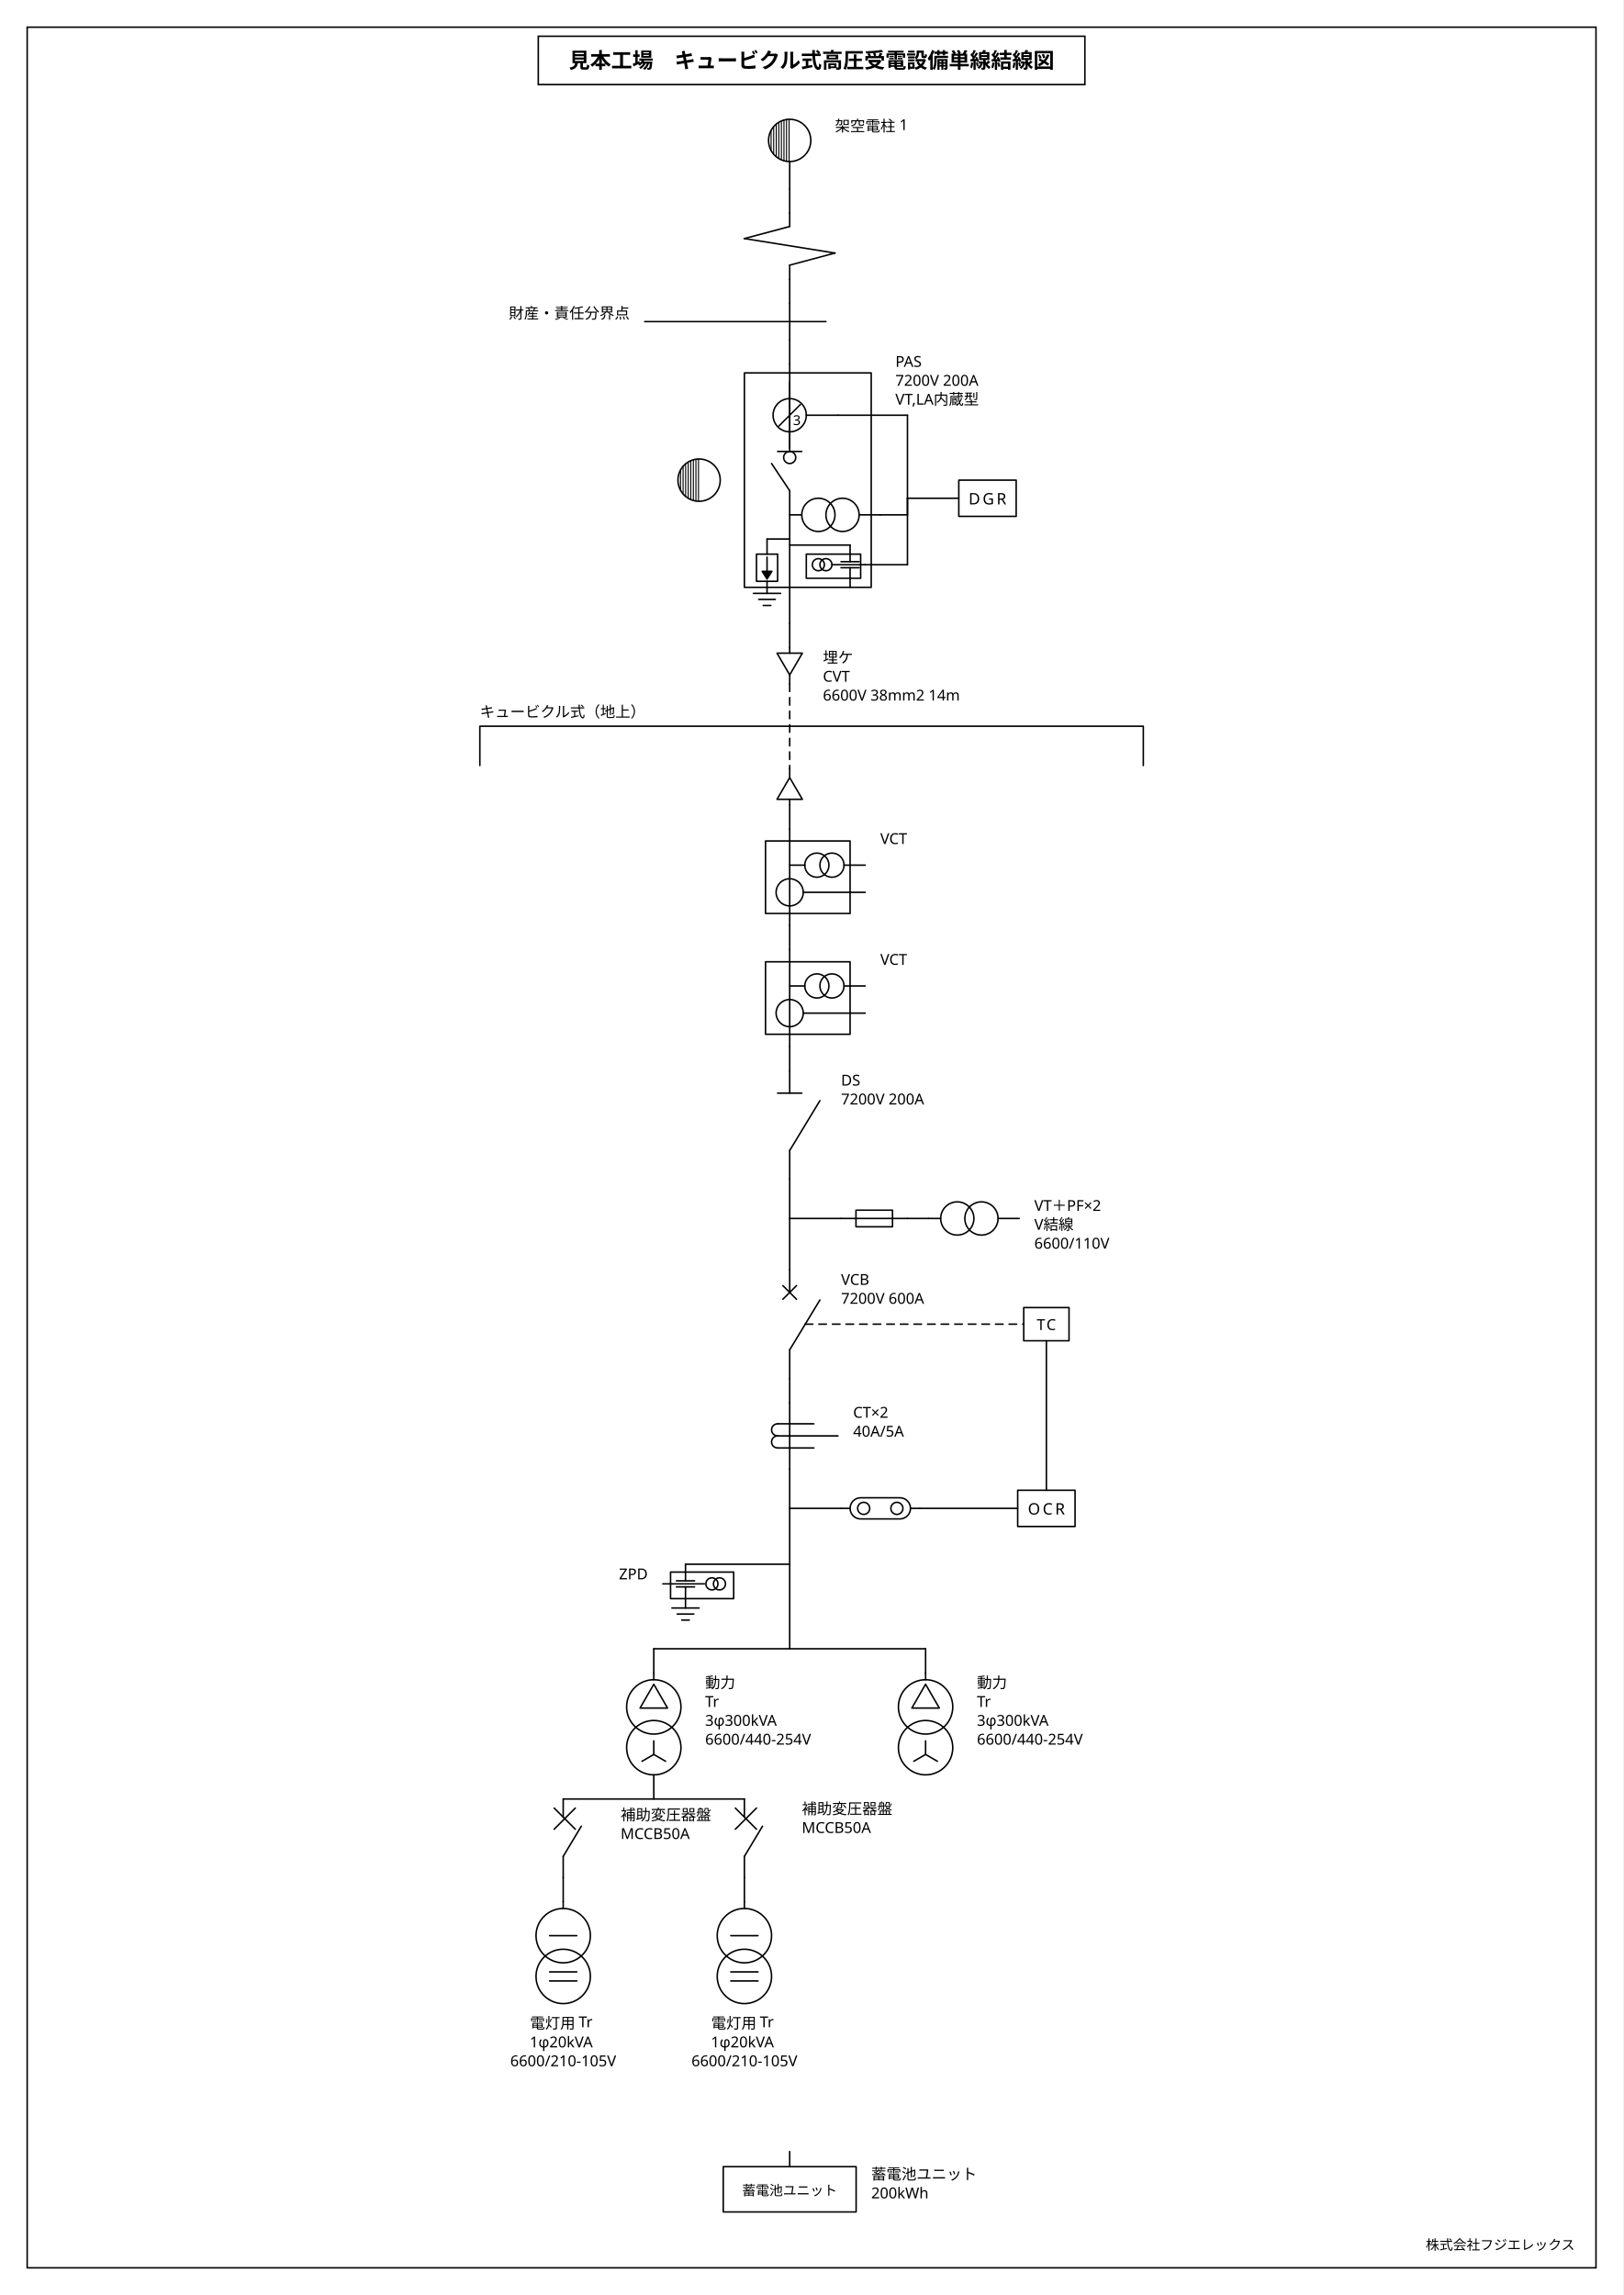
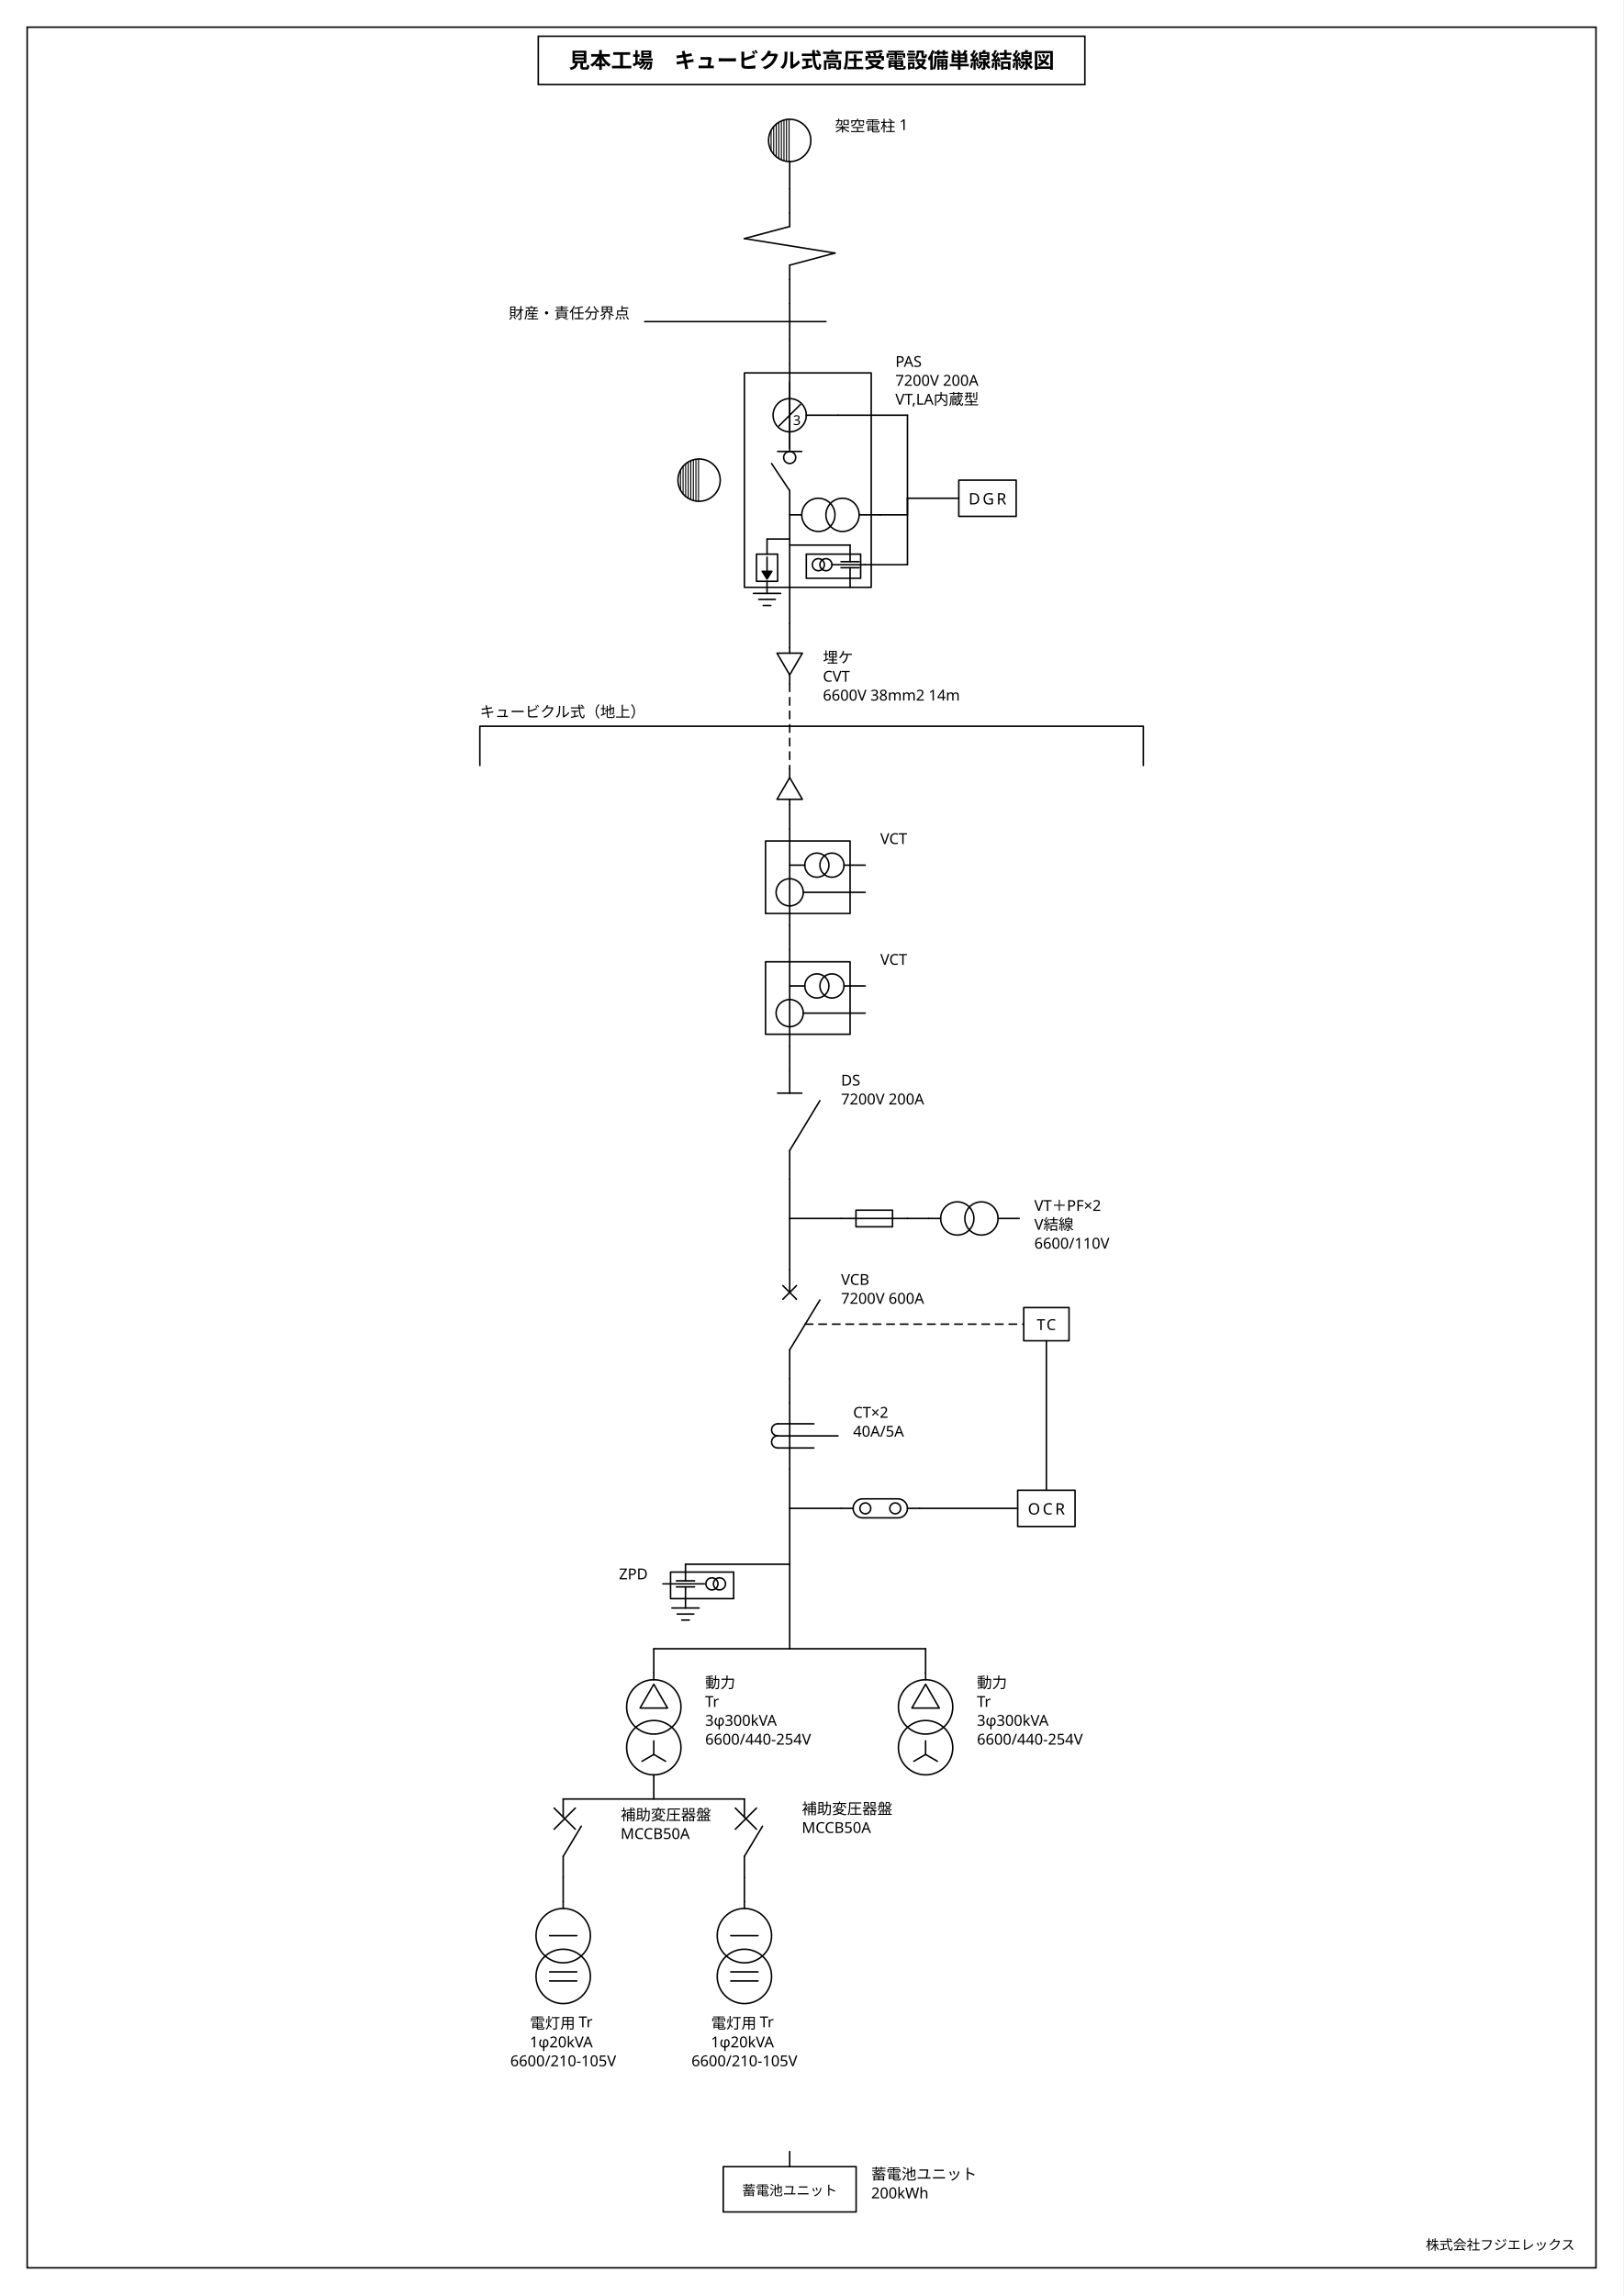
<svg xmlns="http://www.w3.org/2000/svg" viewBox="0 0 1075 1520" width="1075" height="1520">
  <rect x="0" y="0" width="1075" height="1520" fill="#fff" />
  <g stroke="#000" fill="none">
    <rect x="18" y="18" width="1039" height="1484" stroke-width="1" />
    <rect x="356.5" y="24" width="362" height="32" stroke-width="1" />
  </g>
  <text x="537.5" y="45" font-size="14" font-weight="700" text-anchor="middle" font-family="IPAGothic, 'IPAゴシック', 'Noto Sans JP', 'Hiragino Kaku Gothic ProN', 'Yu Gothic', sans-serif" fill="#000">見本工場　キュービクル式高圧受電設備単線結線図</text>
  <text x="1043" y="1490" font-size="9" text-anchor="end" font-family="IPAGothic, 'IPAゴシック', 'Noto Sans JP', 'Hiragino Kaku Gothic ProN', 'Yu Gothic', sans-serif" fill="#000">株式会社フジエレックス</text>
  <g transform="translate(523 77) scale(1)">
    <g stroke="#000" fill="none" stroke-linecap="round" stroke-linejoin="round" color="#000">
      <path d="M -205.2 404 L 234.2 404 M -205.2 404 L -205.2 430 M 234.2 404 L 234.2 430" fill="none" stroke-width="1" />
      <text x="-205.2" y="398" font-size="10" font-family="IPAGothic, 'IPAゴシック', 'Noto Sans JP', 'Hiragino Kaku Gothic ProN', 'Yu Gothic', sans-serif" fill="currentColor" stroke="none">キュービクル式（地上）</text>
      <line x1="0" y1="48" x2="0" y2="64" stroke-width="1" />
      <line x1="0" y1="108" x2="0" y2="124" stroke-width="1" />
      <line x1="0" y1="148" x2="0" y2="164" stroke-width="1" />
      <line x1="0" y1="280" x2="-15" y2="280" stroke-width="1" />
      <line x1="0" y1="284" x2="40" y2="284" stroke-width="1" />
      <line x1="32" y1="198" x2="78" y2="198" stroke-width="1" />
      <line x1="78" y1="198" x2="78" y2="253" stroke-width="1" />
      <line x1="60" y1="264" x2="78" y2="264" stroke-width="1" />
      <line x1="78" y1="264" x2="78" y2="253" stroke-width="1" />
      <line x1="50" y1="297" x2="78" y2="297" stroke-width="1" />
      <line x1="78" y1="297" x2="78" y2="253" stroke-width="1" />
      <line x1="78" y1="253" x2="112" y2="253" stroke-width="1" />
      <line x1="0" y1="336" x2="0" y2="352" stroke-width="1" />
      <line x1="0" y1="376" x2="0" y2="432" stroke-width="1" stroke-dasharray="5 4" />
      <line x1="0" y1="456" x2="0" y2="472" stroke-width="1" />
      <line x1="0" y1="536" x2="0" y2="552" stroke-width="1" />
      <line x1="0" y1="616" x2="0" y2="632" stroke-width="1" />
      <line x1="0" y1="704" x2="0" y2="730" stroke-width="1" />
      <line x1="0" y1="730" x2="34" y2="730" stroke-width="1" />
      <line x1="78" y1="730" x2="92" y2="730" stroke-width="1" />
      <line x1="0" y1="730" x2="0" y2="764" stroke-width="1" />
      <line x1="0" y1="836" x2="0" y2="852" stroke-width="1" />
      <line x1="0" y1="896" x2="0" y2="922" stroke-width="1" />
      <line x1="0" y1="922" x2="34" y2="922" stroke-width="1" />
      <line x1="86" y1="922" x2="151" y2="922" stroke-width="1" />
      <line x1="10.303" y1="800" x2="155" y2="800" stroke-width="1" stroke-dasharray="5 4" />
      <line x1="170" y1="811" x2="170" y2="910" stroke-width="1" />
      <line x1="0" y1="922" x2="0" y2="959" stroke-width="1" />
      <line x1="0" y1="959" x2="-69" y2="959" stroke-width="1" />
      <line x1="0" y1="959" x2="0" y2="1015" stroke-width="1" />
      <line x1="-90" y1="1015" x2="90" y2="1015" stroke-width="1" />
      <line x1="-90" y1="1015" x2="-90" y2="1031" stroke-width="1" />
      <line x1="90" y1="1015" x2="90" y2="1031" stroke-width="1" />
      <line x1="-90" y1="1098.5" x2="-90" y2="1114.5" stroke-width="1" />
      <line x1="-150" y1="1114.5" x2="-30" y2="1114.5" stroke-width="1" />
      <line x1="-150" y1="1166.5" x2="-150" y2="1182.5" stroke-width="1" />
      <line x1="-30" y1="1166.5" x2="-30" y2="1182.5" stroke-width="1" />
      <g transform="translate(-16 0)">
        <circle cx="16" cy="16" r="14" fill="none" stroke-width="1" />
        <line x1="3.7" y1="9.313" x2="3.7" y2="22.687" stroke-width="0.7" />
        <line x1="5.4" y1="6.855" x2="5.4" y2="25.145" stroke-width="0.7" />
        <line x1="7.1" y1="5.193" x2="7.1" y2="26.807" stroke-width="0.7" />
        <line x1="8.8" y1="3.993" x2="8.8" y2="28.007" stroke-width="0.7" />
        <line x1="10.5" y1="3.126" x2="10.5" y2="28.874" stroke-width="0.7" />
        <line x1="12.2" y1="2.526" x2="12.2" y2="29.474" stroke-width="0.7" />
        <line x1="13.9" y1="2.158" x2="13.9" y2="29.842" stroke-width="0.7" />
        <line x1="15.6" y1="2.006" x2="15.6" y2="29.994" stroke-width="0.7" />
        <line x1="16" y1="30" x2="16" y2="48" stroke-width="1" />
      </g>
      <text x="30" y="10" font-size="10" text-anchor="start" font-family="IPAGothic, 'IPAゴシック', 'Noto Sans JP', 'Hiragino Kaku Gothic ProN', 'Yu Gothic', sans-serif" fill="currentColor" stroke="none">
        <tspan x="30" dy="0">架空電柱 1</tspan>
      </text>
      <g transform="translate(-30 64)">
        <line x1="30" y1="0" x2="30" y2="9" stroke-width="1" />
        <line x1="30" y1="9" x2="0" y2="17" stroke-width="1" />
        <line x1="0" y1="17" x2="60" y2="26.6" stroke-width="1" />
        <line x1="60" y1="26.6" x2="30" y2="34.6" stroke-width="1" />
        <line x1="30" y1="34.6" x2="30" y2="44" stroke-width="1" />
      </g>
      <g transform="translate(-96 124)">
        <line x1="96" y1="0" x2="96" y2="24" stroke-width="1" />
        <line x1="0" y1="12" x2="120" y2="12" stroke-width="1" />
      </g>
      <text x="-106" y="134" font-size="10" text-anchor="end" font-family="IPAGothic, 'IPAゴシック', 'Noto Sans JP', 'Hiragino Kaku Gothic ProN', 'Yu Gothic', sans-serif" fill="currentColor" stroke="none">
        <tspan x="-106" dy="0">財産・責任分界点</tspan>
      </text>
      <g transform="translate(-36 164)">
        <line x1="36" y1="0" x2="36" y2="6" stroke-width="1" />
        <rect x="6" y="6" width="84" height="142" fill="none" stroke-width="1" />
        <line x1="36" y1="6" x2="36" y2="58" stroke-width="1" />
        <line x1="28" y1="58" x2="44" y2="58" stroke-width="1" />
        <circle cx="36" cy="62" r="4" fill="none" stroke-width="1" />
        <line x1="36" y1="84" x2="24" y2="66" stroke-width="1" />
        <line x1="36" y1="84" x2="36" y2="172" stroke-width="1" />
      </g>
      <text x="70" y="166" font-size="10" text-anchor="start" font-family="IPAGothic, 'IPAゴシック', 'Noto Sans JP', 'Hiragino Kaku Gothic ProN', 'Yu Gothic', sans-serif" fill="currentColor" stroke="none">
        <tspan x="70" dy="0">PAS</tspan>
        <tspan x="70" dy="12.5">7200V 200A</tspan>
        <tspan x="70" dy="12.5">VT,LA内蔵型</tspan>
      </text>
      <g transform="translate(-76 225)">
        <circle cx="16" cy="16" r="14" fill="none" stroke-width="1" />
        <line x1="3.7" y1="9.313" x2="3.7" y2="22.687" stroke-width="0.7" />
        <line x1="5.4" y1="6.855" x2="5.4" y2="25.145" stroke-width="0.7" />
        <line x1="7.1" y1="5.193" x2="7.1" y2="26.807" stroke-width="0.7" />
        <line x1="8.8" y1="3.993" x2="8.8" y2="28.007" stroke-width="0.7" />
        <line x1="10.5" y1="3.126" x2="10.5" y2="28.874" stroke-width="0.7" />
        <line x1="12.2" y1="2.526" x2="12.2" y2="29.474" stroke-width="0.7" />
        <line x1="13.9" y1="2.158" x2="13.9" y2="29.842" stroke-width="0.7" />
        <line x1="15.6" y1="2.006" x2="15.6" y2="29.994" stroke-width="0.7" />
      </g>
      <g transform="translate(-20 176)">
        <line x1="20" y1="0" x2="20" y2="44" stroke-width="1" />
        <circle cx="20" cy="22" r="11" fill="none" stroke-width="1" />
        <line x1="12.929" y1="29.071" x2="27.071" y2="14.929" stroke-width="1" />
        <text x="24.75" y="25" font-size="9" text-anchor="middle" dominant-baseline="central" font-family="IPAGothic, 'IPAゴシック', 'Noto Sans JP', 'Hiragino Kaku Gothic ProN', 'Yu Gothic', sans-serif" fill="currentColor" stroke="none">3</text>
        <line x1="31" y1="22" x2="52" y2="22" stroke-width="1" />
      </g>
      <g transform="translate(0 249)">
        <line x1="0" y1="15" x2="8" y2="15" stroke-width="1" />
        <circle cx="19" cy="15" r="11" fill="none" stroke-width="1" />
        <circle cx="35" cy="15" r="11" fill="none" stroke-width="1" />
        <line x1="46" y1="15" x2="60" y2="15" stroke-width="1" />
      </g>
      <g transform="translate(-35 280)">
        <line x1="20" y1="0" x2="20" y2="10" stroke-width="1" />
        <rect x="13" y="10" width="14" height="18" fill="none" stroke-width="1" />
        <line x1="20" y1="12" x2="20" y2="23" stroke-width="1" />
        <polygon points="16.8,21.38 20,26.5 23.2,21.38" fill="currentColor" stroke-width="1" />
        <line x1="20" y1="28" x2="20" y2="36" stroke-width="1" />
        <line x1="11" y1="36" x2="29" y2="36" stroke-width="1" />
        <line x1="14.5" y1="40" x2="25.5" y2="40" stroke-width="1" />
        <line x1="17.5" y1="44" x2="22.5" y2="44" stroke-width="1" />
      </g>
      <g transform="translate(10 284)">
        <line x1="30" y1="0" x2="30" y2="11" stroke-width="1" />
        <rect x="1" y="6" width="36" height="16" fill="none" stroke-width="1" />
        <line x1="24" y1="11" x2="36" y2="11" stroke-width="1" />
        <line x1="24" y1="15" x2="36" y2="15" stroke-width="1" />
        <line x1="30" y1="15" x2="30" y2="28" stroke-width="1" />
        <line x1="18" y1="13" x2="40" y2="13" stroke-width="1" />
        <circle cx="9" cy="13" r="4" fill="none" stroke-width="1" />
        <circle cx="14" cy="13" r="4" fill="none" stroke-width="1" />
      </g>
      <g transform="translate(112 241)">
        <rect x="0" y="0" width="38" height="24" fill="none" stroke-width="1" />
        <text x="19" y="12" font-size="10.5" text-anchor="middle" dominant-baseline="central" font-family="IPAGothic, 'IPAゴシック', 'Noto Sans JP', 'Hiragino Kaku Gothic ProN', 'Yu Gothic', sans-serif" letter-spacing="1.6" fill="currentColor" stroke="none">DGR</text>
      </g>
      <g transform="translate(-12 352)">
        <line x1="12" y1="0" x2="12" y2="3.6" stroke-width="1" />
        <polygon points="3.6,3.6 20.4,3.6 12,18" fill="none" stroke-width="1" />
        <line x1="12" y1="18" x2="12" y2="24" stroke-width="1" />
      </g>
      <text x="22" y="362" font-size="10" text-anchor="start" font-family="IPAGothic, 'IPAゴシック', 'Noto Sans JP', 'Hiragino Kaku Gothic ProN', 'Yu Gothic', sans-serif" fill="currentColor" stroke="none">
        <tspan x="22" dy="0">埋ケ</tspan>
        <tspan x="22" dy="12.5">CVT</tspan>
        <tspan x="22" dy="12.5">6600V 38mm2 14m</tspan>
      </text>
      <g transform="translate(-12 432) rotate(180 12 12)">
        <line x1="12" y1="0" x2="12" y2="3.6" stroke-width="1" />
        <polygon points="3.6,3.6 20.4,3.6 12,18" fill="none" stroke-width="1" />
        <line x1="12" y1="18" x2="12" y2="24" stroke-width="1" />
      </g>
      <g transform="translate(-22 472)">
        <line x1="22" y1="0" x2="22" y2="64" stroke-width="1" />
        <rect x="6" y="8" width="56" height="48" fill="none" stroke-width="1" />
        <line x1="22" y1="24" x2="32" y2="24" stroke-width="1" />
        <circle cx="40" cy="24" r="8" fill="none" stroke-width="1" />
        <circle cx="50" cy="24" r="8" fill="none" stroke-width="1" />
        <line x1="58" y1="24" x2="72" y2="24" stroke-width="1" />
        <circle cx="22" cy="42" r="9" fill="none" stroke-width="1" />
        <line x1="31" y1="42" x2="72" y2="42" stroke-width="1" />
      </g>
      <text x="60" y="482" font-size="10" text-anchor="start" font-family="IPAGothic, 'IPAゴシック', 'Noto Sans JP', 'Hiragino Kaku Gothic ProN', 'Yu Gothic', sans-serif" fill="currentColor" stroke="none">
        <tspan x="60" dy="0">VCT</tspan>
      </text>
      <g transform="translate(-22 552)">
        <line x1="22" y1="0" x2="22" y2="64" stroke-width="1" />
        <rect x="6" y="8" width="56" height="48" fill="none" stroke-width="1" />
        <line x1="22" y1="24" x2="32" y2="24" stroke-width="1" />
        <circle cx="40" cy="24" r="8" fill="none" stroke-width="1" />
        <circle cx="50" cy="24" r="8" fill="none" stroke-width="1" />
        <line x1="58" y1="24" x2="72" y2="24" stroke-width="1" />
        <circle cx="22" cy="42" r="9" fill="none" stroke-width="1" />
        <line x1="31" y1="42" x2="72" y2="42" stroke-width="1" />
      </g>
      <text x="60" y="562" font-size="10" text-anchor="start" font-family="IPAGothic, 'IPAゴシック', 'Noto Sans JP', 'Hiragino Kaku Gothic ProN', 'Yu Gothic', sans-serif" fill="currentColor" stroke="none">
        <tspan x="60" dy="0">VCT</tspan>
      </text>
      <g transform="translate(-24 632)">
        <line x1="24" y1="0" x2="24" y2="15" stroke-width="1" />
        <line x1="16" y1="15" x2="32" y2="15" stroke-width="1" />
        <line x1="24" y1="53" x2="44" y2="20" stroke-width="1" />
        <line x1="24" y1="53" x2="24" y2="72" stroke-width="1" />
      </g>
      <text x="34" y="642" font-size="10" text-anchor="start" font-family="IPAGothic, 'IPAゴシック', 'Noto Sans JP', 'Hiragino Kaku Gothic ProN', 'Yu Gothic', sans-serif" fill="currentColor" stroke="none">
        <tspan x="34" dy="0">DS</tspan>
        <tspan x="34" dy="12.5">7200V 200A</tspan>
      </text>
      <g transform="translate(36 708) rotate(-90 20 22)">
        <line x1="20" y1="0" x2="20" y2="44" stroke-width="1" />
        <rect x="14.5" y="9.9" width="11" height="24.2" fill="none" stroke-width="1" />
      </g>
      <g transform="translate(92 715)">
        <line x1="0" y1="15" x2="8" y2="15" stroke-width="1" />
        <circle cx="19" cy="15" r="11" fill="none" stroke-width="1" />
        <circle cx="35" cy="15" r="11" fill="none" stroke-width="1" />
        <line x1="46" y1="15" x2="60" y2="15" stroke-width="1" />
      </g>
      <text x="162" y="725" font-size="10" text-anchor="start" font-family="IPAGothic, 'IPAゴシック', 'Noto Sans JP', 'Hiragino Kaku Gothic ProN', 'Yu Gothic', sans-serif" fill="currentColor" stroke="none">
        <tspan x="162" dy="0">VT＋PF×2</tspan>
        <tspan x="162" dy="12.5">V結線</tspan>
        <tspan x="162" dy="12.5">6600/110V</tspan>
      </text>
      <g transform="translate(-24 764)">
        <line x1="24" y1="0" x2="24" y2="15" stroke-width="1" />
        <line x1="19.5" y1="10.5" x2="28.5" y2="19.5" stroke-width="1" />
        <line x1="28.5" y1="10.5" x2="19.5" y2="19.5" stroke-width="1" />
        <line x1="24" y1="53" x2="44" y2="20" stroke-width="1" />
        <line x1="24" y1="53" x2="24" y2="72" stroke-width="1" />
      </g>
      <text x="34" y="774" font-size="10" text-anchor="start" font-family="IPAGothic, 'IPAゴシック', 'Noto Sans JP', 'Hiragino Kaku Gothic ProN', 'Yu Gothic', sans-serif" fill="currentColor" stroke="none">
        <tspan x="34" dy="0">VCB</tspan>
        <tspan x="34" dy="12.5">7200V 600A</tspan>
      </text>
      <g transform="translate(-24 852)">
        <line x1="24" y1="0" x2="24" y2="44" stroke-width="1" />
        <line x1="16" y1="14" x2="40" y2="14" stroke-width="1" />
        <line x1="16" y1="30" x2="40" y2="30" stroke-width="1" />
        <line x1="16" y1="22" x2="56" y2="22" stroke-width="1" />
        <path d="M 16 14 A 4 4 0 0 0 16 22" fill="none" stroke-width="1" />
        <path d="M 16 22 A 4 4 0 0 0 16 30" fill="none" stroke-width="1" />
      </g>
      <text x="42" y="862" font-size="10" text-anchor="start" font-family="IPAGothic, 'IPAゴシック', 'Noto Sans JP', 'Hiragino Kaku Gothic ProN', 'Yu Gothic', sans-serif" fill="currentColor" stroke="none">
        <tspan x="42" dy="0">CT×2</tspan>
        <tspan x="42" dy="12.5">40A/5A</tspan>
      </text>
      <g transform="translate(34 911)">
-         <line x1="0" y1="11" x2="6" y2="11" stroke-width="1" />
-         <rect x="6" y="4" width="40" height="14" rx="7" fill="none" stroke-width="1" />
-         <circle cx="15" cy="11" r="4" fill="none" stroke-width="1" />
-         <circle cx="37" cy="11" r="4" fill="none" stroke-width="1" />
-         <line x1="46" y1="11" x2="52" y2="11" stroke-width="1" />
+         <line x1="0" y1="11" x2="8" y2="11" stroke-width="1" />
+         <rect x="8" y="4.7" width="36" height="12.6" rx="6.3" fill="none" stroke-width="1" />
+         <circle cx="16.1" cy="11" r="3.6" fill="none" stroke-width="1" />
+         <circle cx="35.9" cy="11" r="3.6" fill="none" stroke-width="1" />
+         <line x1="44" y1="11" x2="52" y2="11" stroke-width="1" />
      </g>
      <g transform="translate(151 910)">
        <rect x="0" y="0" width="38" height="24" fill="none" stroke-width="1" />
        <text x="19" y="12" font-size="10.5" text-anchor="middle" dominant-baseline="central" font-family="IPAGothic, 'IPAゴシック', 'Noto Sans JP', 'Hiragino Kaku Gothic ProN', 'Yu Gothic', sans-serif" letter-spacing="1.6" fill="currentColor" stroke="none">OCR</text>
      </g>
      <g transform="translate(155 789)">
        <rect x="0" y="0" width="30" height="22" fill="none" stroke-width="1" />
        <text x="15" y="11" font-size="10" text-anchor="middle" dominant-baseline="central" font-family="IPAGothic, 'IPAゴシック', 'Noto Sans JP', 'Hiragino Kaku Gothic ProN', 'Yu Gothic', sans-serif" letter-spacing="1" fill="currentColor" stroke="none">TC</text>
      </g>
      <g transform="translate(-84 959)">
        <line x1="15" y1="0" x2="15" y2="11" stroke-width="1" />
        <rect x="5.1" y="5.2" width="41.8" height="17.6" fill="none" stroke-width="1" />
        <line x1="9" y1="11" x2="21" y2="11" stroke-width="1" />
        <line x1="9" y1="15" x2="21" y2="15" stroke-width="1" />
        <line x1="15" y1="15" x2="15" y2="29" stroke-width="1" />
        <line x1="6" y1="29" x2="24" y2="29" stroke-width="1" />
        <line x1="9.5" y1="33" x2="20.5" y2="33" stroke-width="1" />
        <line x1="12.5" y1="37" x2="17.5" y2="37" stroke-width="1" />
        <line x1="0" y1="13" x2="27.5" y2="13" stroke-width="1" />
        <circle cx="32.5" cy="13" r="4" fill="none" stroke-width="1" />
        <circle cx="37.5" cy="13" r="4" fill="none" stroke-width="1" />
      </g>
      <text x="-94" y="969" font-size="10" text-anchor="end" font-family="IPAGothic, 'IPAゴシック', 'Noto Sans JP', 'Hiragino Kaku Gothic ProN', 'Yu Gothic', sans-serif" fill="currentColor" stroke="none">
        <tspan x="-94" dy="0">ZPD</tspan>
      </text>
      <g transform="translate(-114 1031)">
        <line x1="24" y1="0" x2="24" y2="4.5" stroke-width="1" />
        <circle cx="24" cy="22.5" r="18" fill="none" stroke-width="1" />
        <circle cx="24" cy="49.5" r="18" fill="none" stroke-width="1" />
        <polygon points="24,7.5 33.093,23.25 14.907,23.25" fill="none" stroke-width="1" />
        <line x1="24" y1="54" x2="24" y2="45" stroke-width="1" />
        <line x1="24" y1="54" x2="31.794" y2="58.5" stroke-width="1" />
        <line x1="24" y1="54" x2="16.206" y2="58.5" stroke-width="1" />
      </g>
      <text x="-56" y="1041" font-size="10" text-anchor="start" font-family="IPAGothic, 'IPAゴシック', 'Noto Sans JP', 'Hiragino Kaku Gothic ProN', 'Yu Gothic', sans-serif" fill="currentColor" stroke="none">
        <tspan x="-56" dy="0">動力</tspan>
        <tspan x="-56" dy="12.5">Tr</tspan>
        <tspan x="-56" dy="12.5">3φ300kVA</tspan>
        <tspan x="-56" dy="12.5">6600/440-254V</tspan>
      </text>
      <g transform="translate(66 1031)">
        <line x1="24" y1="0" x2="24" y2="4.5" stroke-width="1" />
        <circle cx="24" cy="22.5" r="18" fill="none" stroke-width="1" />
        <circle cx="24" cy="49.5" r="18" fill="none" stroke-width="1" />
        <polygon points="24,7.5 33.093,23.25 14.907,23.25" fill="none" stroke-width="1" />
        <line x1="24" y1="54" x2="24" y2="45" stroke-width="1" />
        <line x1="24" y1="54" x2="31.794" y2="58.5" stroke-width="1" />
        <line x1="24" y1="54" x2="16.206" y2="58.5" stroke-width="1" />
      </g>
      <text x="124" y="1041" font-size="10" text-anchor="start" font-family="IPAGothic, 'IPAゴシック', 'Noto Sans JP', 'Hiragino Kaku Gothic ProN', 'Yu Gothic', sans-serif" fill="currentColor" stroke="none">
        <tspan x="124" dy="0">動力</tspan>
        <tspan x="124" dy="12.5">Tr</tspan>
        <tspan x="124" dy="12.5">3φ300kVA</tspan>
        <tspan x="124" dy="12.5">6600/440-254V</tspan>
      </text>
      <g transform="translate(-166 1114.5)">
        <line x1="16" y1="0" x2="16" y2="12" stroke-width="1" />
        <line x1="10" y1="6" x2="24" y2="20" stroke-width="1" />
        <line x1="24" y1="6" x2="10" y2="20" stroke-width="1" />
        <line x1="16" y1="38" x2="28" y2="18" stroke-width="1" />
        <line x1="16" y1="38" x2="16" y2="52" stroke-width="1" />
      </g>
      <text x="-112" y="1128.5" font-size="10" text-anchor="start" font-family="IPAGothic, 'IPAゴシック', 'Noto Sans JP', 'Hiragino Kaku Gothic ProN', 'Yu Gothic', sans-serif" fill="currentColor" stroke="none">
        <tspan x="-112" dy="0">補助変圧器盤</tspan>
        <tspan x="-112" dy="12.5">MCCB50A</tspan>
      </text>
      <g transform="translate(-174 1182.5)">
        <line x1="24" y1="0" x2="24" y2="4.5" stroke-width="1" />
        <circle cx="24" cy="22.5" r="18" fill="none" stroke-width="1" />
        <circle cx="24" cy="49.5" r="18" fill="none" stroke-width="1" />
        <line x1="15" y1="22.5" x2="33" y2="22.5" stroke-width="1" />
        <line x1="15" y1="46.5" x2="33" y2="46.5" stroke-width="1" />
        <line x1="15" y1="52.5" x2="33" y2="52.5" stroke-width="1" />
      </g>
      <text x="-150" y="1266.5" font-size="10" text-anchor="middle" font-family="IPAGothic, 'IPAゴシック', 'Noto Sans JP', 'Hiragino Kaku Gothic ProN', 'Yu Gothic', sans-serif" fill="currentColor" stroke="none">
        <tspan x="-150" dy="0">電灯用 Tr</tspan>
        <tspan x="-150" dy="12.5">1φ20kVA</tspan>
        <tspan x="-150" dy="12.5">6600/210-105V</tspan>
      </text>
      <g transform="translate(-46 1114.5)">
        <line x1="16" y1="0" x2="16" y2="12" stroke-width="1" />
        <line x1="10" y1="6" x2="24" y2="20" stroke-width="1" />
        <line x1="24" y1="6" x2="10" y2="20" stroke-width="1" />
        <line x1="16" y1="38" x2="28" y2="18" stroke-width="1" />
        <line x1="16" y1="38" x2="16" y2="52" stroke-width="1" />
      </g>
      <text x="8" y="1124.5" font-size="10" text-anchor="start" font-family="IPAGothic, 'IPAゴシック', 'Noto Sans JP', 'Hiragino Kaku Gothic ProN', 'Yu Gothic', sans-serif" fill="currentColor" stroke="none">
        <tspan x="8" dy="0">補助変圧器盤</tspan>
        <tspan x="8" dy="12.5">MCCB50A</tspan>
      </text>
      <g transform="translate(-54 1182.5)">
        <line x1="24" y1="0" x2="24" y2="4.5" stroke-width="1" />
        <circle cx="24" cy="22.5" r="18" fill="none" stroke-width="1" />
        <circle cx="24" cy="49.5" r="18" fill="none" stroke-width="1" />
        <line x1="15" y1="22.5" x2="33" y2="22.5" stroke-width="1" />
        <line x1="15" y1="46.5" x2="33" y2="46.5" stroke-width="1" />
        <line x1="15" y1="52.5" x2="33" y2="52.5" stroke-width="1" />
      </g>
      <text x="-30" y="1266.5" font-size="10" text-anchor="middle" font-family="IPAGothic, 'IPAゴシック', 'Noto Sans JP', 'Hiragino Kaku Gothic ProN', 'Yu Gothic', sans-serif" fill="currentColor" stroke="none">
        <tspan x="-30" dy="0">電灯用 Tr</tspan>
        <tspan x="-30" dy="12.5">1φ20kVA</tspan>
        <tspan x="-30" dy="12.5">6600/210-105V</tspan>
      </text>
      <g transform="translate(-48 1348)">
        <line x1="48" y1="0" x2="48" y2="10" stroke-width="1" />
        <rect x="4" y="10" width="88" height="30" fill="none" stroke-width="1" />
        <text x="48" y="25" font-size="9" text-anchor="middle" dominant-baseline="central" font-family="IPAGothic, 'IPAゴシック', 'Noto Sans JP', 'Hiragino Kaku Gothic ProN', 'Yu Gothic', sans-serif" fill="currentColor" stroke="none">蓄電池ユニット</text>
      </g>
      <text x="54" y="1366.5" font-size="10" text-anchor="start" font-family="IPAGothic, 'IPAゴシック', 'Noto Sans JP', 'Hiragino Kaku Gothic ProN', 'Yu Gothic', sans-serif" fill="currentColor" stroke="none">
        <tspan x="54" dy="0">蓄電池ユニット</tspan>
        <tspan x="54" dy="12.5">200kWh</tspan>
      </text>
    </g>
  </g>
</svg>
